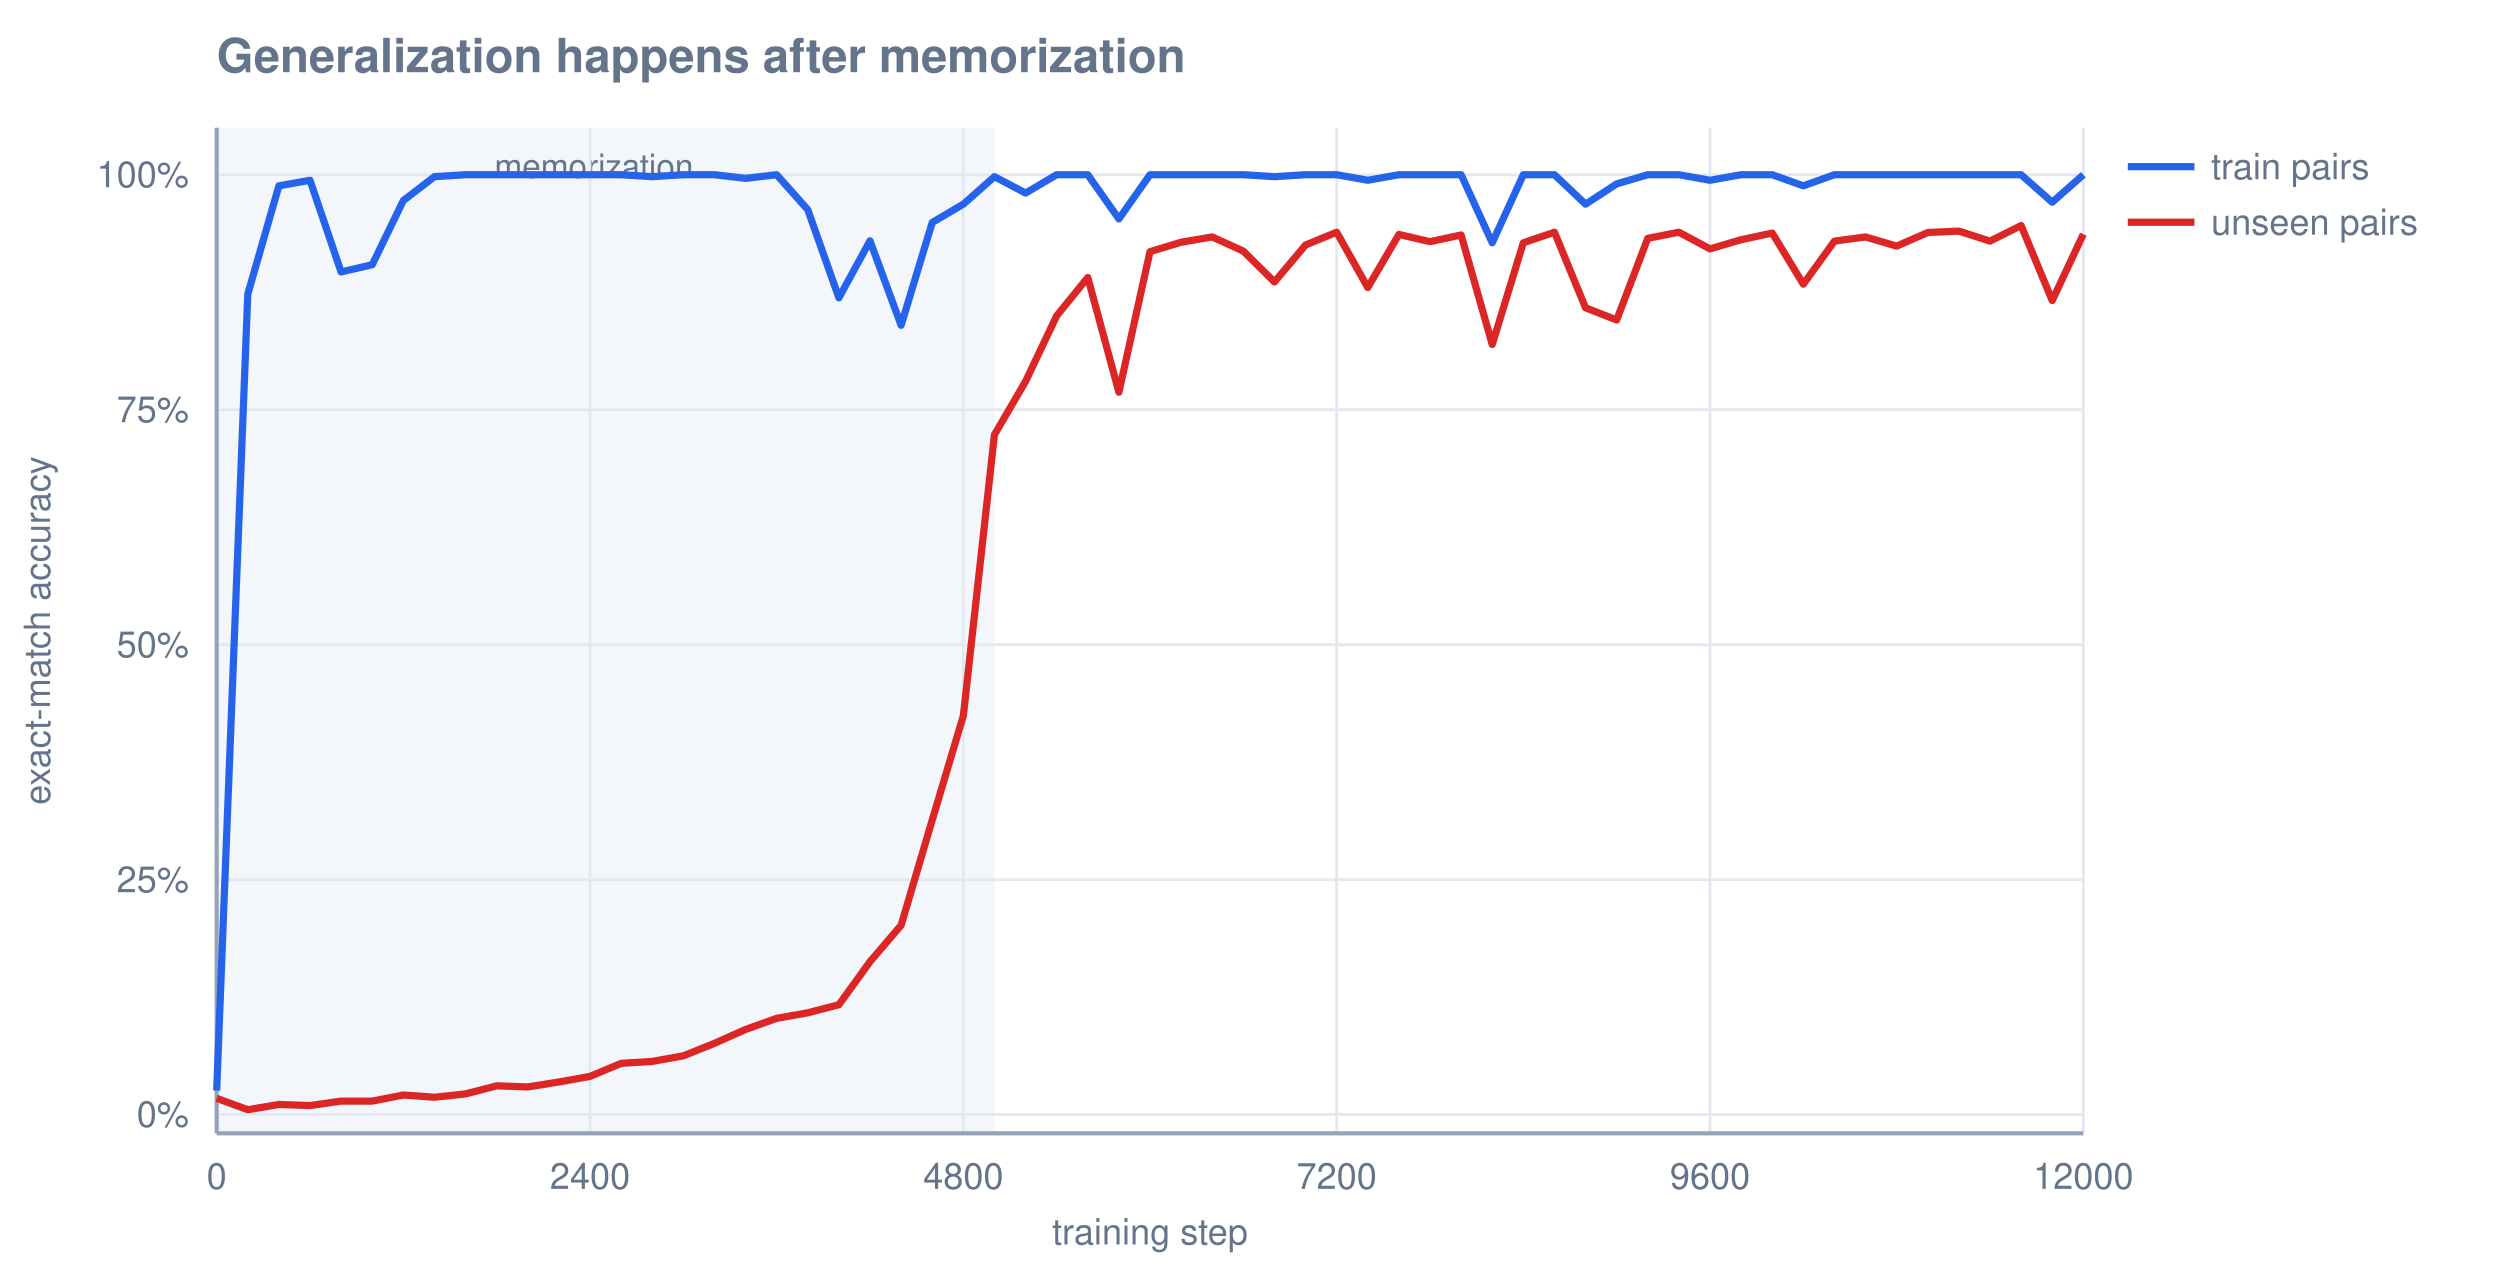
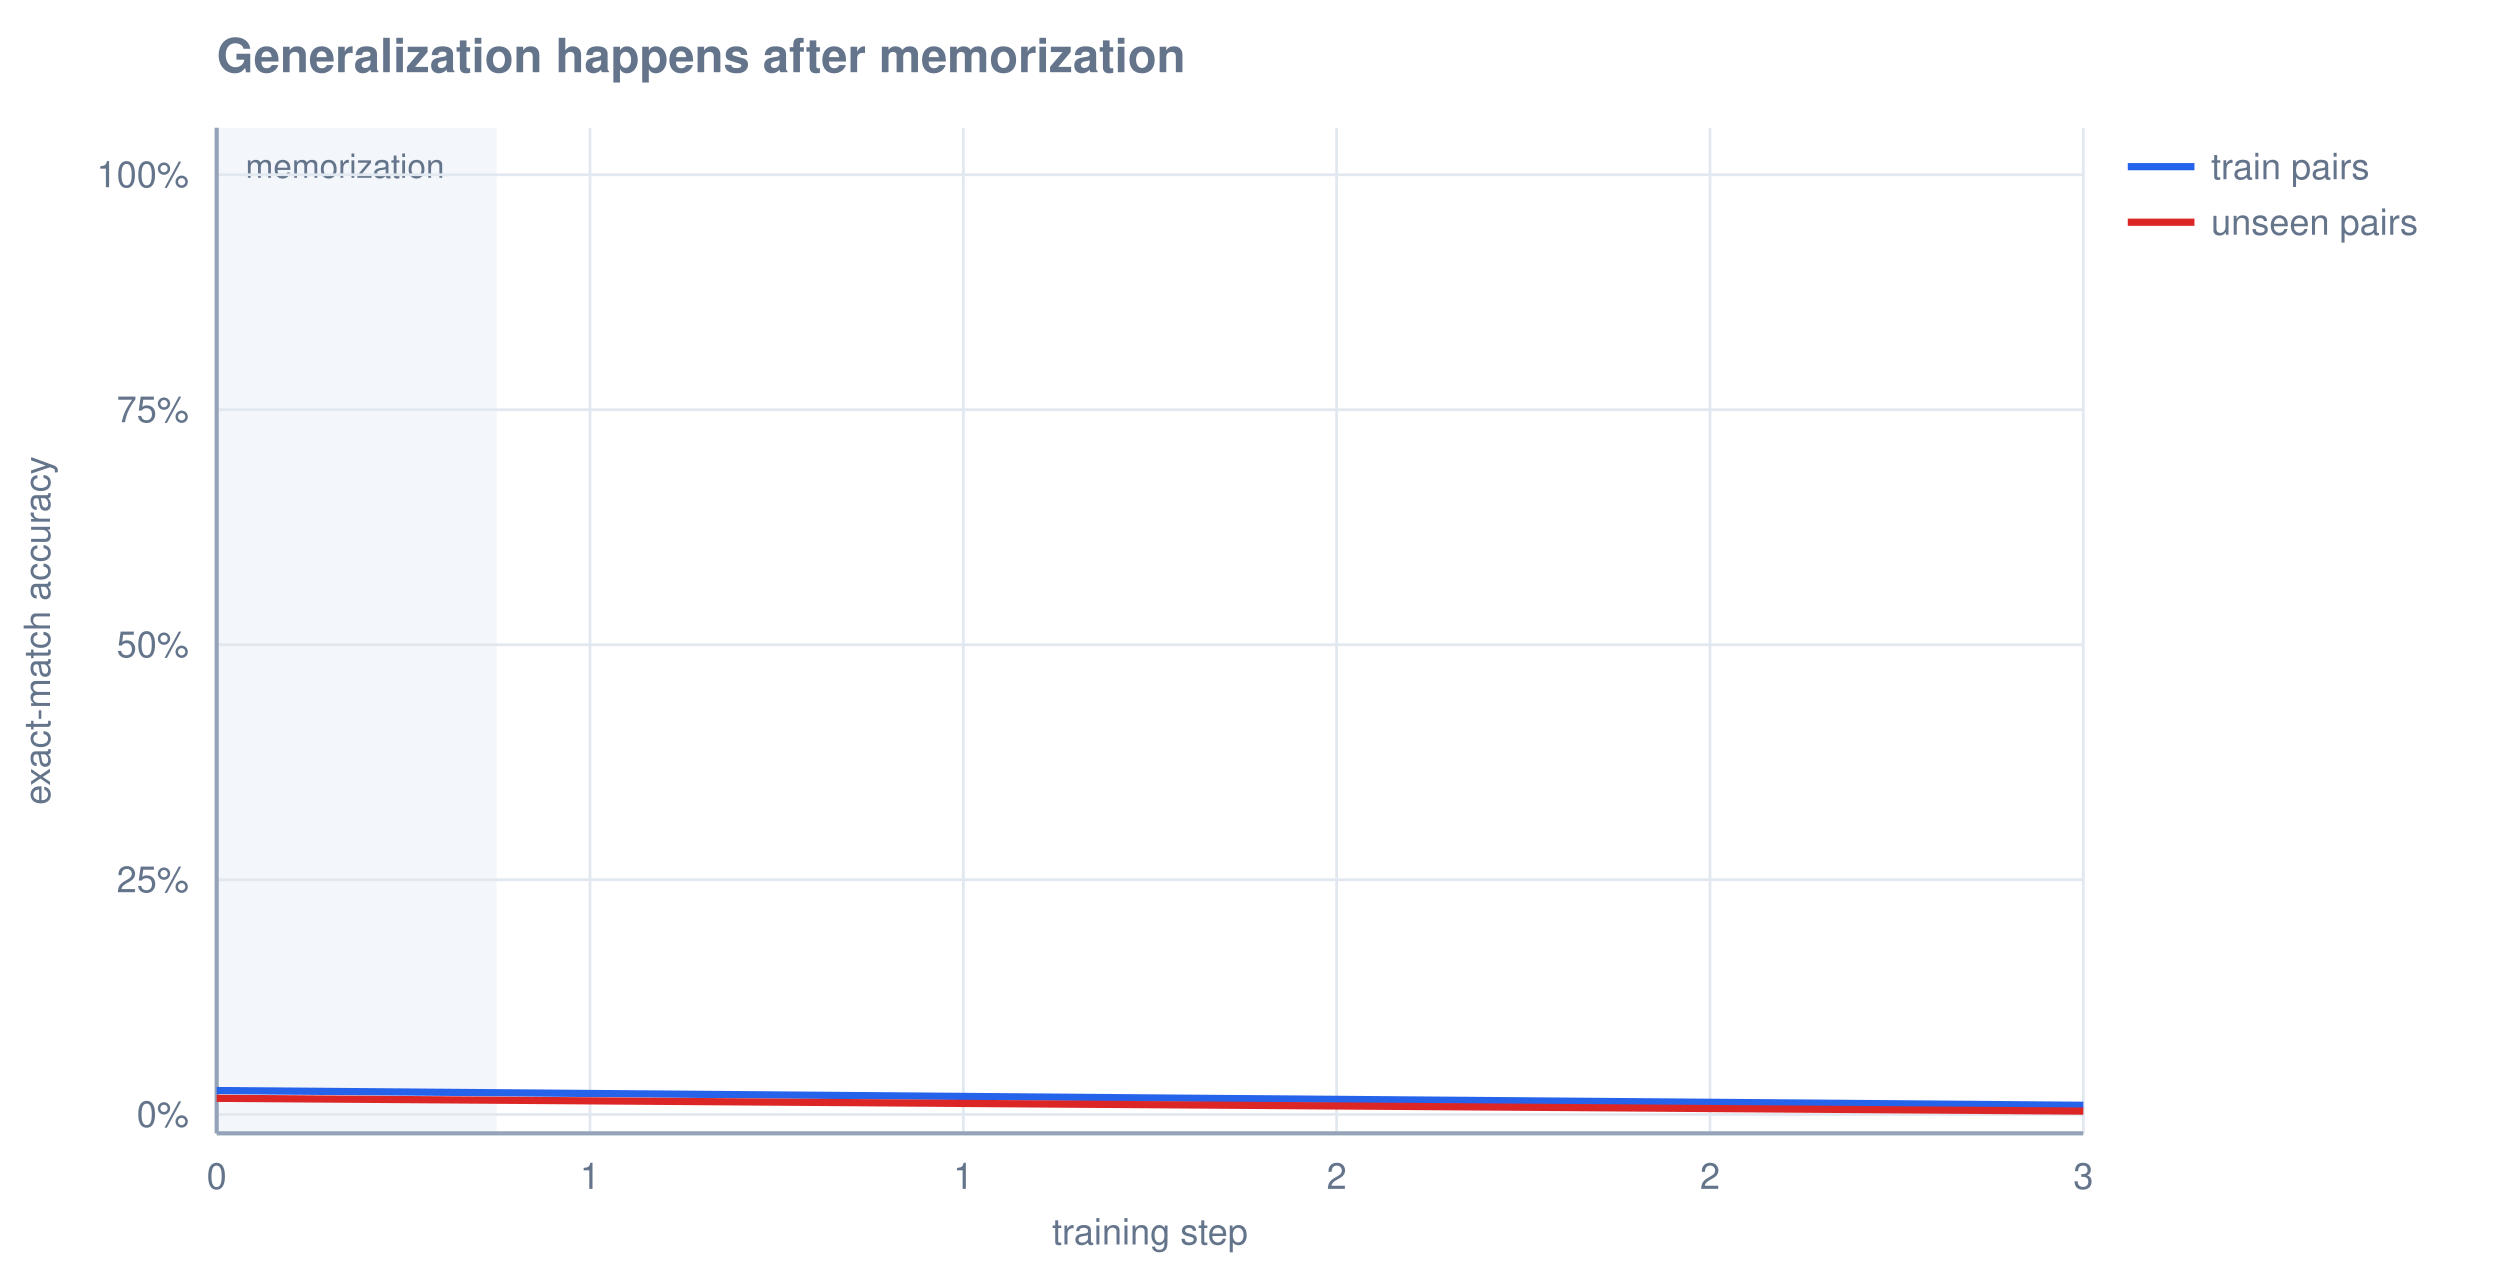
<svg xmlns="http://www.w3.org/2000/svg" width="900" height="460" viewBox="0 0 900 460" font-family="ui-sans-serif,system-ui,Segoe UI,Helvetica,Arial,sans-serif">
  <text x="78" y="26" font-size="17" font-weight="600" fill="#64748b">Generalization happens after memorization</text>
-   <rect x="78.0" y="46.0" width="280.0" height="362.0" fill="#f1f5f9" opacity="0.85" />
-   <text x="178.0" y="64.0" font-size="12" fill="#64748b">memorization</text>
+   <rect x="78.0" y="46.0" width="100.8" height="362.0" fill="#f1f5f9" opacity="0.85" />
+   <text x="88.4" y="64.0" font-size="12" fill="#64748b">memorization</text>
  <line x1="78.0" y1="401.2" x2="750.0" y2="401.2" stroke="#e2e8f0" stroke-width="1" />
  <text x="68.0" y="405.7" font-size="13" fill="#64748b" text-anchor="end">0%</text>
  <line x1="78.0" y1="316.7" x2="750.0" y2="316.7" stroke="#e2e8f0" stroke-width="1" />
  <text x="68.0" y="321.2" font-size="13" fill="#64748b" text-anchor="end">25%</text>
  <line x1="78.0" y1="232.1" x2="750.0" y2="232.1" stroke="#e2e8f0" stroke-width="1" />
  <text x="68.0" y="236.6" font-size="13" fill="#64748b" text-anchor="end">50%</text>
  <line x1="78.0" y1="147.5" x2="750.0" y2="147.5" stroke="#e2e8f0" stroke-width="1" />
  <text x="68.0" y="152.0" font-size="13" fill="#64748b" text-anchor="end">75%</text>
  <line x1="78.0" y1="62.9" x2="750.0" y2="62.9" stroke="#e2e8f0" stroke-width="1" />
  <text x="68.0" y="67.4" font-size="13" fill="#64748b" text-anchor="end">100%</text>
  <line x1="78.0" y1="46.0" x2="78.0" y2="408.0" stroke="#e2e8f0" stroke-width="1" />
  <text x="78.0" y="428.0" font-size="13" fill="#64748b" text-anchor="middle">0</text>
  <line x1="212.4" y1="46.0" x2="212.4" y2="408.0" stroke="#e2e8f0" stroke-width="1" />
-   <text x="212.4" y="428.0" font-size="13" fill="#64748b" text-anchor="middle">2400</text>
+   <text x="212.4" y="428.0" font-size="13" fill="#64748b" text-anchor="middle">1</text>
  <line x1="346.8" y1="46.0" x2="346.8" y2="408.0" stroke="#e2e8f0" stroke-width="1" />
-   <text x="346.8" y="428.0" font-size="13" fill="#64748b" text-anchor="middle">4800</text>
+   <text x="346.8" y="428.0" font-size="13" fill="#64748b" text-anchor="middle">1</text>
  <line x1="481.2" y1="46.0" x2="481.2" y2="408.0" stroke="#e2e8f0" stroke-width="1" />
-   <text x="481.2" y="428.0" font-size="13" fill="#64748b" text-anchor="middle">7200</text>
+   <text x="481.2" y="428.0" font-size="13" fill="#64748b" text-anchor="middle">2</text>
  <line x1="615.6" y1="46.0" x2="615.6" y2="408.0" stroke="#e2e8f0" stroke-width="1" />
-   <text x="615.6" y="428.0" font-size="13" fill="#64748b" text-anchor="middle">9600</text>
+   <text x="615.6" y="428.0" font-size="13" fill="#64748b" text-anchor="middle">2</text>
  <line x1="750.0" y1="46.0" x2="750.0" y2="408.0" stroke="#e2e8f0" stroke-width="1" />
-   <text x="750.0" y="428.0" font-size="13" fill="#64748b" text-anchor="middle">12000</text>
+   <text x="750.0" y="428.0" font-size="13" fill="#64748b" text-anchor="middle">3</text>
  <line x1="78.0" y1="408.0" x2="750.0" y2="408.0" stroke="#94a3b8" stroke-width="1.5" />
  <line x1="78.0" y1="46.0" x2="78.0" y2="408.0" stroke="#94a3b8" stroke-width="1.5" />
  <text x="414.0" y="448.0" font-size="13" fill="#64748b" text-anchor="middle">training step</text>
  <text x="18" y="227.0" font-size="13" fill="#64748b" transform="rotate(-90 18 227.0)" text-anchor="middle">exact-match accuracy</text>
-   <polyline fill="none" stroke="#2563eb" stroke-width="2.6" stroke-linejoin="round" points="78.0,392.6 89.2,105.9 100.4,66.9 111.6,64.9 122.8,97.9 134.0,95.3 145.2,72.2 156.4,63.6 167.6,62.9 178.8,62.9 190.0,62.9 201.2,62.9 212.4,62.9 223.6,62.9 234.8,63.6 246.0,62.9 257.2,62.9 268.4,64.2 279.6,62.9 290.8,75.5 302.0,107.2 313.2,86.7 324.4,117.1 335.6,80.1 346.8,73.5 358.0,63.6 369.2,69.5 380.4,62.9 391.6,62.9 402.8,78.8 414.0,62.9 425.2,62.9 436.4,62.9 447.6,62.9 458.8,63.6 470.0,62.9 481.2,62.9 492.4,64.9 503.6,62.9 514.8,62.9 526.0,62.9 537.2,87.4 548.4,62.9 559.6,62.9 570.8,73.5 582.0,66.2 593.2,62.9 604.4,62.9 615.6,64.9 626.8,62.9 638.0,62.9 649.2,66.9 660.4,62.9 671.6,62.9 682.8,62.9 694.0,62.9 705.2,62.9 716.4,62.9 727.6,62.9 738.8,72.8 750.0,62.9" />
+   <polyline fill="none" stroke="#2563eb" stroke-width="2.6" stroke-linejoin="round" points="78.0,392.6 750.0,397.9" />
  <line x1="766.0" y1="60.0" x2="790.0" y2="60.0" stroke="#2563eb" stroke-width="2.6" />
  <text x="796.0" y="64.5" font-size="13" fill="#64748b">train pairs</text>
-   <polyline fill="none" stroke="#dc2626" stroke-width="2.6" stroke-linejoin="round" points="78.0,395.4 89.2,399.5 100.4,397.6 111.6,398.0 122.8,396.4 134.0,396.4 145.2,394.2 156.4,395.0 167.6,393.8 178.8,390.9 190.0,391.3 201.2,389.5 212.4,387.5 223.6,382.8 234.8,382.1 246.0,380.1 257.2,375.6 268.4,370.6 279.6,366.6 290.8,364.6 302.0,361.7 313.2,346.2 324.4,333.1 335.6,295.2 346.8,257.7 358.0,156.5 369.2,137.3 380.4,113.7 391.6,99.9 402.8,141.2 414.0,90.6 425.2,87.2 436.4,85.3 447.6,90.4 458.8,101.5 470.0,88.2 481.2,83.6 492.4,103.5 503.6,84.4 514.8,87.0 526.0,84.6 537.2,124.0 548.4,87.4 559.6,83.6 570.8,110.8 582.0,115.2 593.2,85.8 604.4,83.6 615.6,89.6 626.8,86.3 638.0,83.9 649.2,102.3 660.4,86.8 671.6,85.3 682.8,88.6 694.0,83.7 705.2,83.2 716.4,86.8 727.6,81.2 738.8,108.2 750.0,84.3" />
+   <polyline fill="none" stroke="#dc2626" stroke-width="2.6" stroke-linejoin="round" points="78.0,395.4 750.0,400.0" />
  <line x1="766.0" y1="80.0" x2="790.0" y2="80.0" stroke="#dc2626" stroke-width="2.6" />
  <text x="796.0" y="84.5" font-size="13" fill="#64748b">unseen pairs</text>
</svg>
